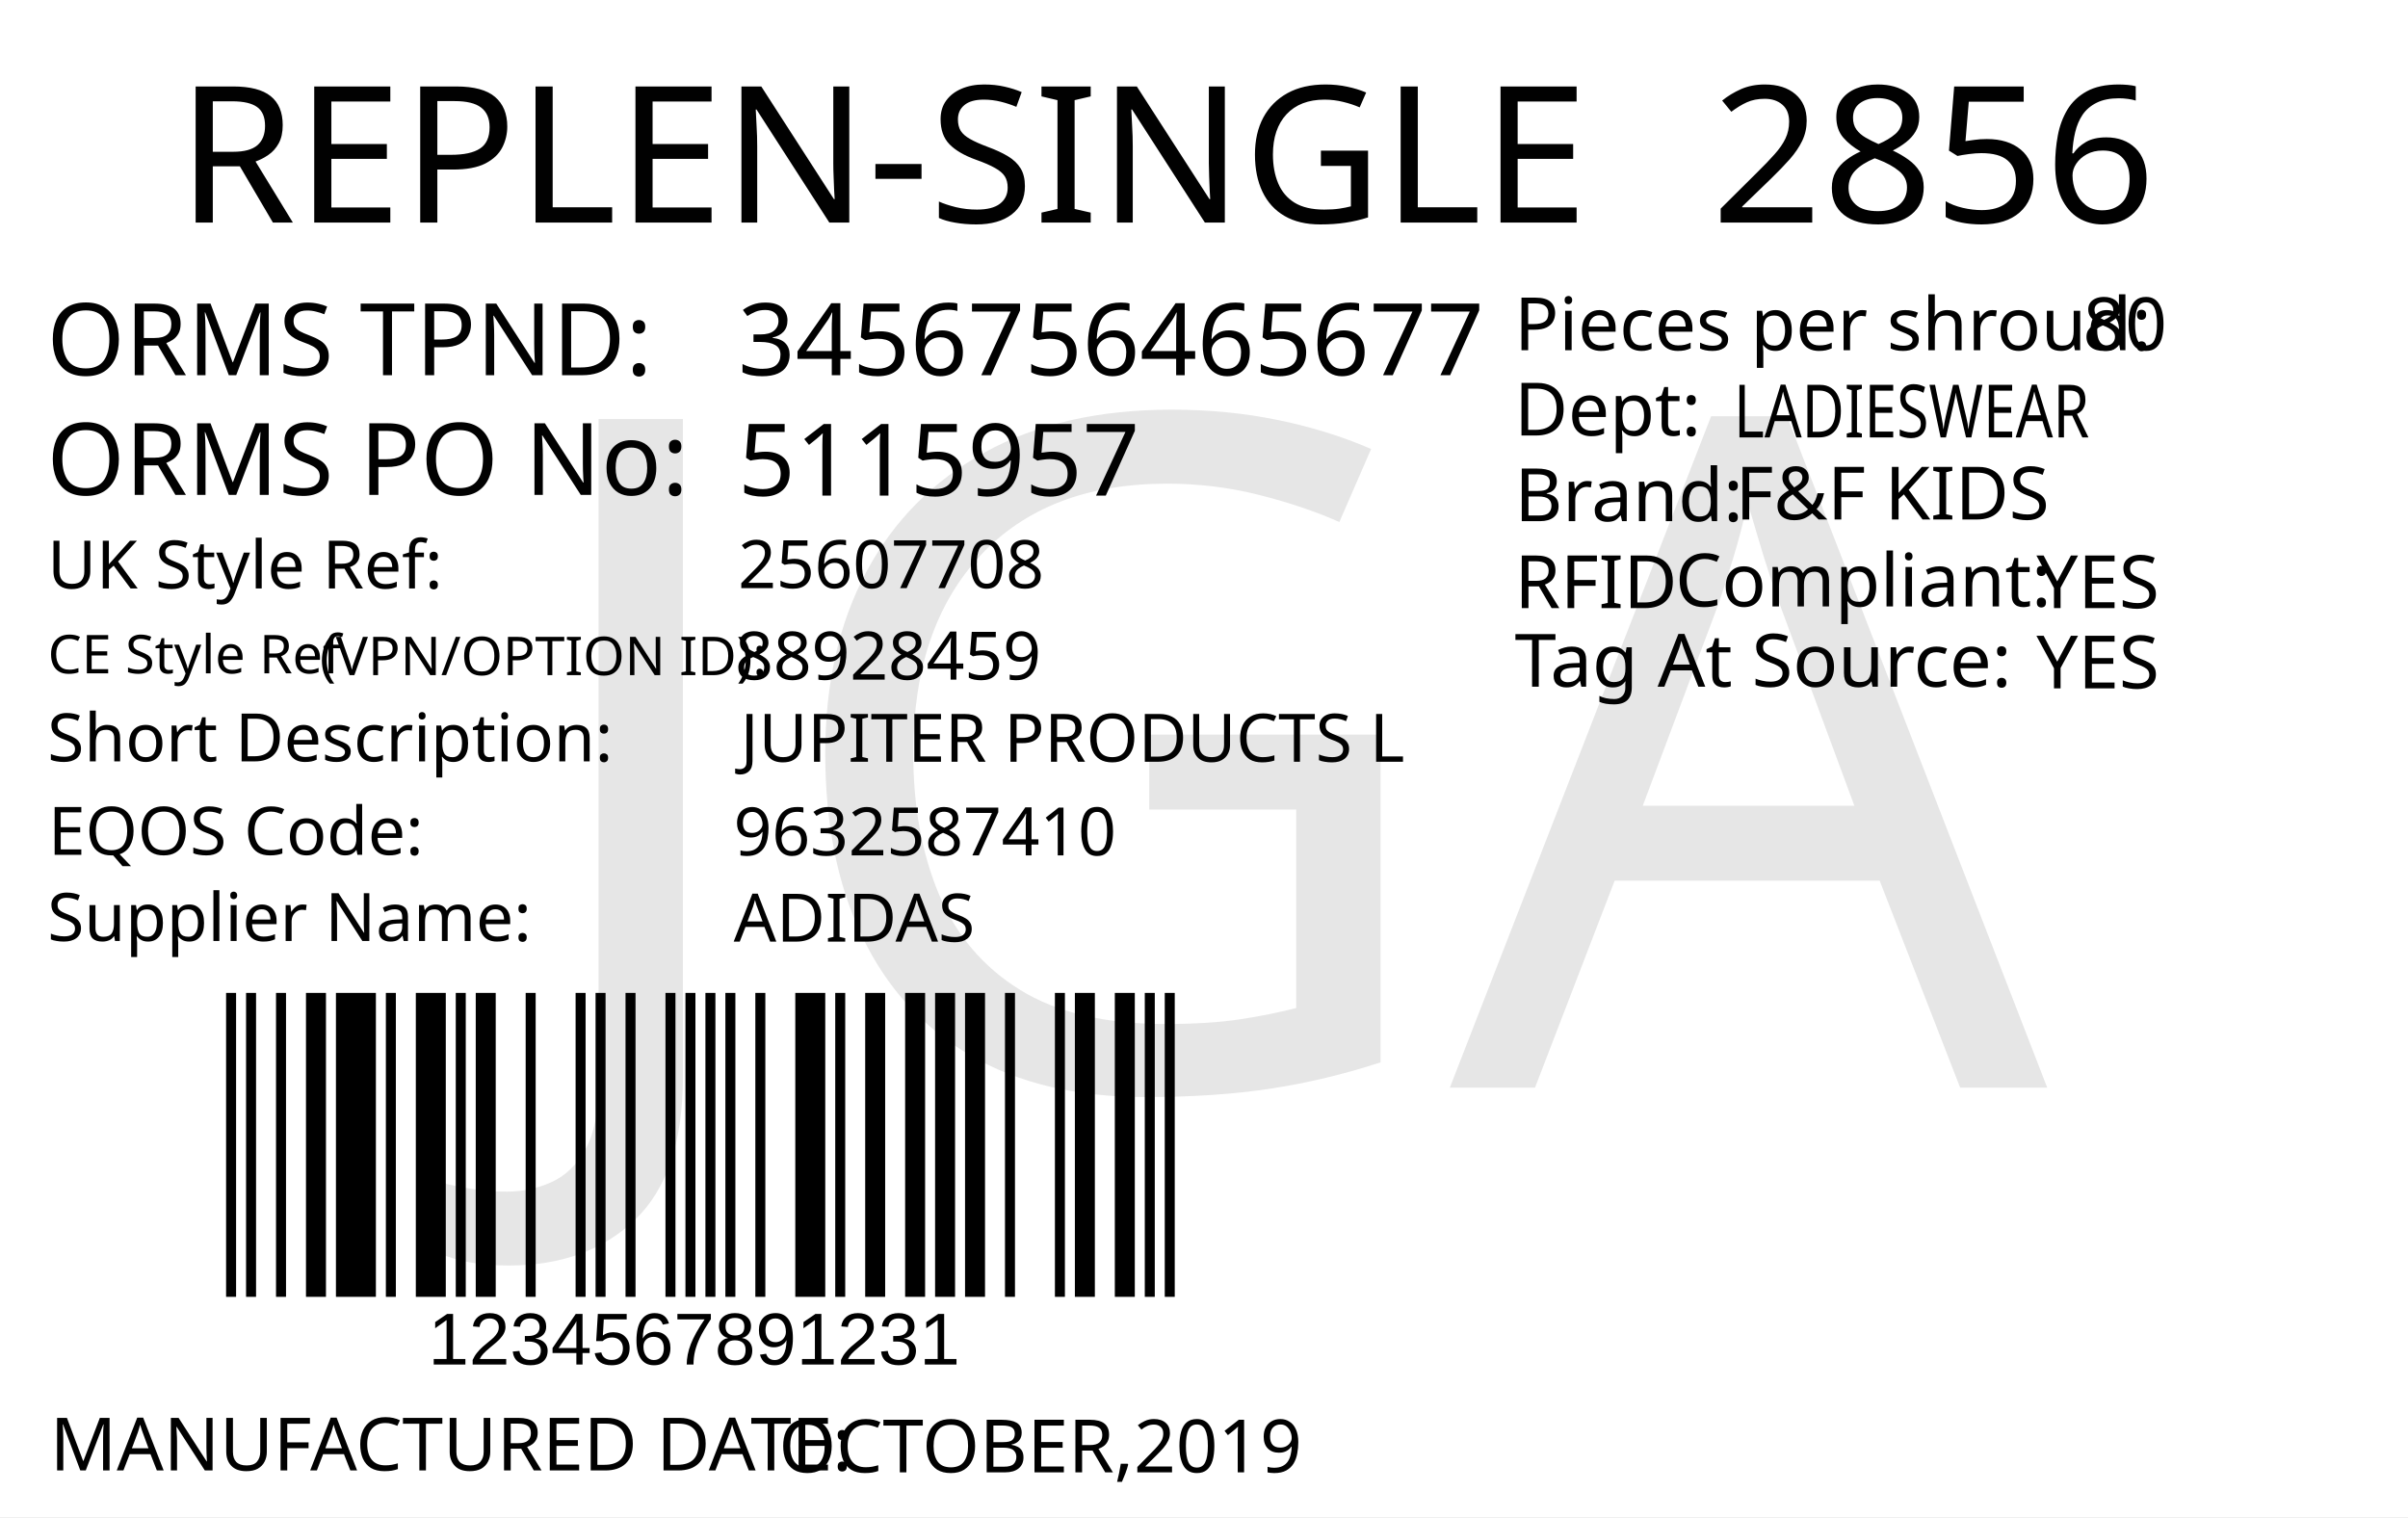
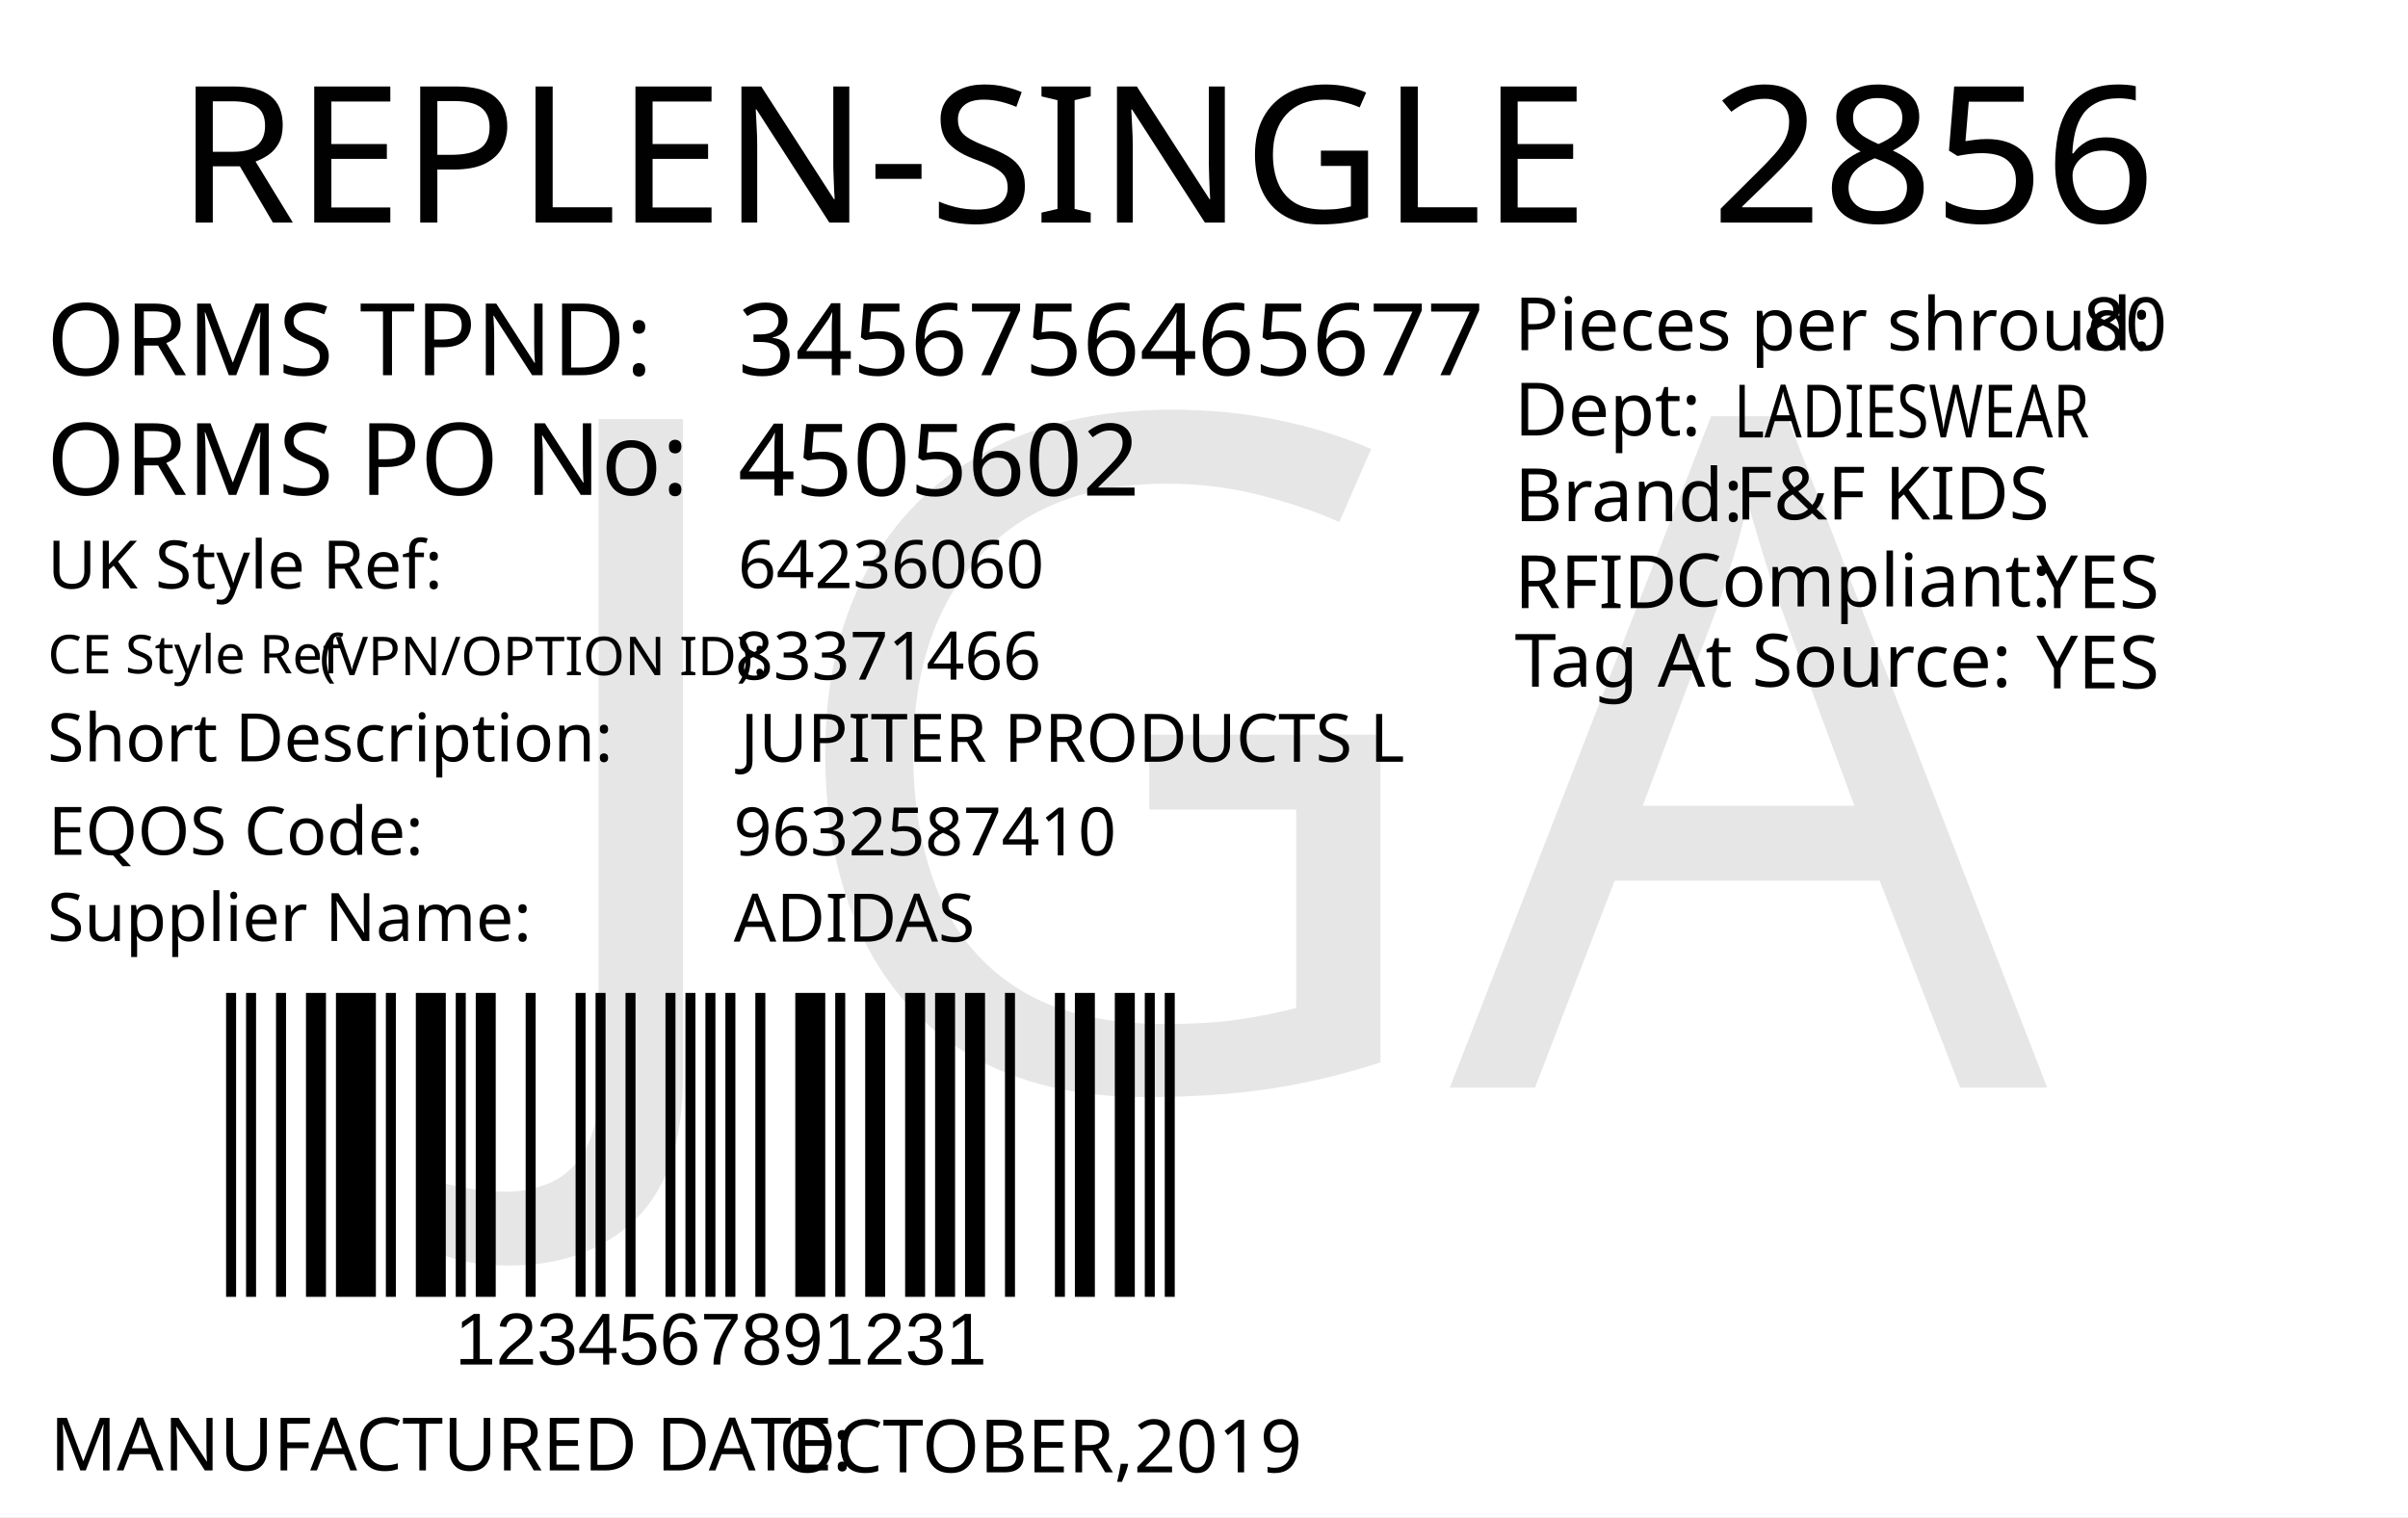
<svg xmlns="http://www.w3.org/2000/svg" version="1.1" id="Layer_1" x="0px" y="0px" viewBox="0 0 360 226.8" style="enable-background:new 0 0 360 226.8;" xml:space="preserve">
  <g>
    <rect y="0" style="fill:#FFFFFF;" width="360" height="226.8" />
  </g>
  <text transform="matrix(1 0 0 1 26.4852 33.2706)" style="fill:#010101; font-family:'FranklinGothicBT-RomanCondensed', FrankGoth Cn BT; font-size:28.5px;">REPLEN-SINGLE</text>
  <text id="season_code" transform="matrix(1.0186 0 0 1 255.8428 33.2707)" style="fill:#010101; font-family:'FranklinGothicBT-RomanCondensed', FrankGoth Cn BT; font-size:28.5px;">2856</text>
  <text transform="matrix(1 0 0 1 6.9747 56.0928)" style="fill:#010101; font-family:'FranklinGothicBT-RomanCondensed', FrankGoth Cn BT; font-size:15px;">ORMS TPND: </text>
  <text transform="matrix(1 0 0 1 6.9747 73.9904)" style="fill:#010101; font-family:'FranklinGothicBT-RomanCondensed', FrankGoth Cn BT; font-size:15px;">ORMS PO No: </text>
  <text id="tpnd" transform="matrix(1 0 0 1 110.3365 56.0928)" style="fill:#010101; font-family:'FranklinGothicBT-RomanCondensed', FrankGoth Cn BT; font-size:15px;">3456756465677</text>
-   <text id="po_number" transform="matrix(1 0 0 1 110.3365 74.0928)" style="fill:#010101; font-family:'FranklinGothicBT-RomanCondensed', FrankGoth Cn BT; font-size:15px;">5115957</text>
+   <text id="po_number" transform="matrix(1 0 0 1 110.3365 74.0928)" style="fill:#010101; font-family:'FranklinGothicBT-RomanCondensed', FrankGoth Cn BT; font-size:15px;">4505602</text>
  <g width="391" height="178" transform="matrix(0.3625 0 0 0.2548 30 123.001)" id="barcode">
    <svg id="ean-13" width="412.25px" height="378.02px" x="0px" y="0px" viewBox="0 0 393 190" version="1.1" font-size="50px" font-family="frankgothcnbt" style="transform: translate(0px, 0px);">
      <rect x="0" y="0" width="393" height="190" style="fill:#ffffff;" />
      <g transform="translate(10, 10)" style="fill:#000000;">
        <rect x="0" y="0" width="3.926" height="170" />
        <rect x="7.852" y="0" width="3.926" height="170" />
        <rect x="19.63" y="0" width="3.926" height="170" />
        <rect x="31.408" y="0" width="7.852" height="170" />
        <rect x="43.186" y="0" width="15.704" height="170" />
        <rect x="62.816" y="0" width="3.926" height="170" />
        <rect x="74.594" y="0" width="11.778" height="170" />
        <rect x="90.298" y="0" width="3.926" height="170" />
        <rect x="98.15" y="0" width="7.852" height="170" />
        <rect x="117.78" y="0" width="3.926" height="170" />
        <rect x="137.41" y="0" width="3.926" height="170" />
        <rect x="145.262" y="0" width="3.926" height="170" />
        <rect x="157.04" y="0" width="3.926" height="170" />
        <rect x="172.744" y="0" width="3.926" height="170" />
        <rect x="180.596" y="0" width="3.926" height="170" />
        <rect x="188.448" y="0" width="3.926" height="170" />
        <rect x="196.3" y="0" width="3.926" height="170" />
        <rect x="208.078" y="0" width="3.926" height="170" />
        <rect x="223.782" y="0" width="11.778" height="170" />
        <rect x="239.486" y="0" width="3.926" height="170" />
        <rect x="251.264" y="0" width="7.852" height="170" />
        <rect x="266.968" y="0" width="7.852" height="170" />
        <rect x="278.746" y="0" width="7.852" height="170" />
        <rect x="290.524" y="0" width="7.852" height="170" />
        <rect x="306.228" y="0" width="3.926" height="170" />
        <rect x="325.858" y="0" width="3.926" height="170" />
        <rect x="333.71" y="0" width="7.852" height="170" />
        <rect x="349.414" y="0" width="7.852" height="170" />
        <rect x="361.192" y="0" width="3.926" height="170" />
        <rect x="369.044" y="0" width="3.926" height="170" />
      </g>
    </svg>
  </g>
-   <text transform="matrix(1 0 0 1 63.9998 204)" style="font-family:Myriad, Myriad Roman, Arial, sans-serif; font-size:11px;" id="barcode_number">1234567891231</text>
+   <text transform="matrix(1 0 0 1 68 204)" style="font-family:Myriad, Myriad Roman, Arial, sans-serif; font-size:11px;" id="barcode_number">1234567891231</text>
  <text transform="matrix(1 0 0 1 226.4016 52.357)" style="fill:#010101; font-family:'FranklinGothicBT-RomanCondensed', FrankGoth Cn BT; font-size:11px;">Pieces per shroud: </text>
  <text transform="matrix(1 0 0 1 311.402 52.357)" style="fill:#010101; font-family:'FranklinGothicBT-RomanCondensed', FrankGoth Cn BT; font-size:11px;" id="unit_per_case">80</text>
  <text transform="matrix(1 0 0 1 226.4016 65.1075)" style="fill:#010101; font-family:'FranklinGothicBT-RomanCondensed', FrankGoth Cn BT; font-size:11px;">Dept: </text>
  <text transform="matrix(0.7943 0 0 1 259.2061 65.3951)" style="font-family:'FranklinGothicBT-RomanCondensed', FrankGoth Cn BT; font-size:11px;" id="department">LADIESWEAR</text>
  <text transform="matrix(1 0 0 1 226.4451 77.9129)" style="fill:#010101; font-family:'FranklinGothicBT-RomanCondensed', FrankGoth Cn BT; font-size:11px;">Brand: </text>
  <text id="brand" transform="matrix(1 0 0 1 259.4501 77.663)" style="font-family:'FranklinGothicBT-RomanCondensed', FrankGoth Cn BT; font-size:11px;">F&amp;F KIDS</text>
  <text id="rfid" transform="matrix(1 0 0 1 304.4501 90.9124)" style="fill:#010101; font-family:'FranklinGothicBT-RomanCondensed', FrankGoth Cn BT; font-size:11px;">YES</text>
  <text transform="matrix(1 0 0 1 226.4456 90.9126)" style="fill:#010101; font-family:'FranklinGothicBT-RomanCondensed', FrankGoth Cn BT; font-size:11px;">RFID </text>
  <text transform="matrix(1 0 0 1 250.444 90.6628)" style="fill:#010101; font-family:'FranklinGothicBT-RomanCondensed', FrankGoth Cn BT; font-size:11px;">Compliant:</text>
  <text id="tag_at_source" transform="matrix(1 0 0 1 304.451 102.9129)" style="fill:#010101; font-family:'FranklinGothicBT-RomanCondensed', FrankGoth Cn BT; font-size:11px;">YES</text>
  <text transform="matrix(1.0159 0 0 1 226.4464 102.6622)" style="fill:#010101; font-family:'FranklinGothicBT-RomanCondensed', FrankGoth Cn BT; font-size:11px;">Tag At Source:</text>
  <text transform="matrix(1 0 0 1 7.4747 219.8346)" style="fill:#010101; font-family:'FranklinGothicBT-RomanCondensed', FrankGoth Cn BT; font-size:11px;">MANUFACTURED DATE: </text>
  <text transform="matrix(1 0 0 1 116.4167 220.118)" style="fill:#010101; font-family:'FranklinGothicBT-RomanCondensed', FrankGoth Cn BT; font-size:11px;" id="manufactured_date">OCTOBER,2019</text>
  <text transform="matrix(1 0 0 1 7.0916 87.9775)" style="fill:#010101; font-family:'FranklinGothicBT-RomanCondensed', FrankGoth Cn BT; font-size:10px;">UK Style Ref:</text>
  <text transform="matrix(1 0 0 1 60.5916 87.9775)" style="fill:#010101; font-family:'FranklinGothicBT-RomanCondensed', FrankGoth Cn BT; font-size:10px; letter-spacing:43;"> </text>
  <text transform="matrix(1 0 0 1 106.3916 87.9775)" style="fill:#010101; font-family:'FranklinGothicBT-RomanCondensed', FrankGoth Cn BT; font-size:10px;"> </text>
  <text transform="matrix(1 0 0 1 47.8128 100.9361)" style="font-family:'FranklinGothicBT-RomanCondensed', FrankGoth Cn BT; font-size:8px;">(VPN/OPTION ID): </text>
  <text transform="matrix(1 0 0 1 7.1485 100.6665)" style="font-family:'FranklinGothicBT-RomanCondensed', FrankGoth Cn BT; font-size:8px;">CE Style Ref</text>
  <text transform="matrix(1 0 0 1 7.0916 113.8261)" style="fill:#010101; font-family:'FranklinGothicBT-RomanCondensed', FrankGoth Cn BT; font-size:10px;">Short Description:</text>
  <text transform="matrix(1 0 0 1 81.3916 113.8261)" style="fill:#010101; font-family:'FranklinGothicBT-RomanCondensed', FrankGoth Cn BT; font-size:10px; letter-spacing:5;"> </text>
  <text transform="matrix(1 0 0 1 90.1916 113.8261)" style="fill:#010101; font-family:'FranklinGothicBT-RomanCondensed', FrankGoth Cn BT; font-size:10px;"> </text>
  <text transform="matrix(1 0 0 1 7.2048 127.7902)" style="fill:#010101; font-family:'FranklinGothicBT-RomanCondensed', FrankGoth Cn BT; font-size:10px;">EQOS Code:</text>
  <text transform="matrix(1 0 0 1 56.0048 127.7902)" style="fill:#010101; font-family:'FranklinGothicBT-RomanCondensed', FrankGoth Cn BT; font-size:10px; letter-spacing:21;"> </text>
  <text transform="matrix(1 0 0 1 79.8048 127.7902)" style="fill:#010101; font-family:'FranklinGothicBT-RomanCondensed', FrankGoth Cn BT; font-size:10px;"> </text>
  <text transform="matrix(1 0 0 1 7.0916 140.6742)" style="fill:#010101; font-family:'FranklinGothicBT-RomanCondensed', FrankGoth Cn BT; font-size:10px;">Supplier Name:</text>
  <text transform="matrix(1 0 0 1 68.9916 140.6742)" style="fill:#010101; font-family:'FranklinGothicBT-RomanCondensed', FrankGoth Cn BT; font-size:10px; letter-spacing:18;"> </text>
  <text transform="matrix(1 0 0 1 89.9916 140.6742)" style="fill:#010101; font-family:'FranklinGothicBT-RomanCondensed', FrankGoth Cn BT; font-size:10px;"> </text>
-   <text id="uk_style" transform="matrix(1 0 0 1 110.3395 87.9234)" style="fill:#010101; font-family:'FranklinGothicBT-RomanCondensed', FrankGoth Cn BT; font-size:10px;">25607708</text>
-   <text id="ce_style" transform="matrix(1 0 0 1 109.8977 101.6038)" style="fill:#010101; font-family:'FranklinGothicBT-RomanCondensed', FrankGoth Cn BT; font-size:10px;">88928459</text>
+   <text id="uk_style" transform="matrix(1 0 0 1 110.3395 87.9234)" style="fill:#010101; font-family:'FranklinGothicBT-RomanCondensed', FrankGoth Cn BT; font-size:10px;">64236060</text>
+   <text id="ce_style" transform="matrix(1 0 0 1 109.8977 101.6038)" style="fill:#010101; font-family:'FranklinGothicBT-RomanCondensed', FrankGoth Cn BT; font-size:10px;">83371466</text>
  <text id="eqos" transform="matrix(1 0 0 1 109.688 127.8837)" style="fill:#010101; font-family:'FranklinGothicBT-RomanCondensed', FrankGoth Cn BT; font-size:10px;">9632587410</text>
  <text id="supplier" transform="matrix(1 0 0 1 109.688 140.7752)" style="fill:#010101; font-family:'FranklinGothicBT-RomanCondensed', FrankGoth Cn BT; font-size:10px;">ADIDAS</text>
  <text id="description" transform="matrix(1 0 0 1 110.6875 113.8827)" style="fill:#010101; font-family:'FranklinGothicBT-RomanCondensed', FrankGoth Cn BT; font-size:10px;">JUPITER PRODUCTS L</text>
  <text transform="matrix(1 0 0 1 76.6108 162.606)" style="font-family:'FranklinGothicBT-RomanCondensed', FrankGoth Cn BT; font-size:140px;opacity: 0.1;" id="watermark">JGA</text>
</svg>
